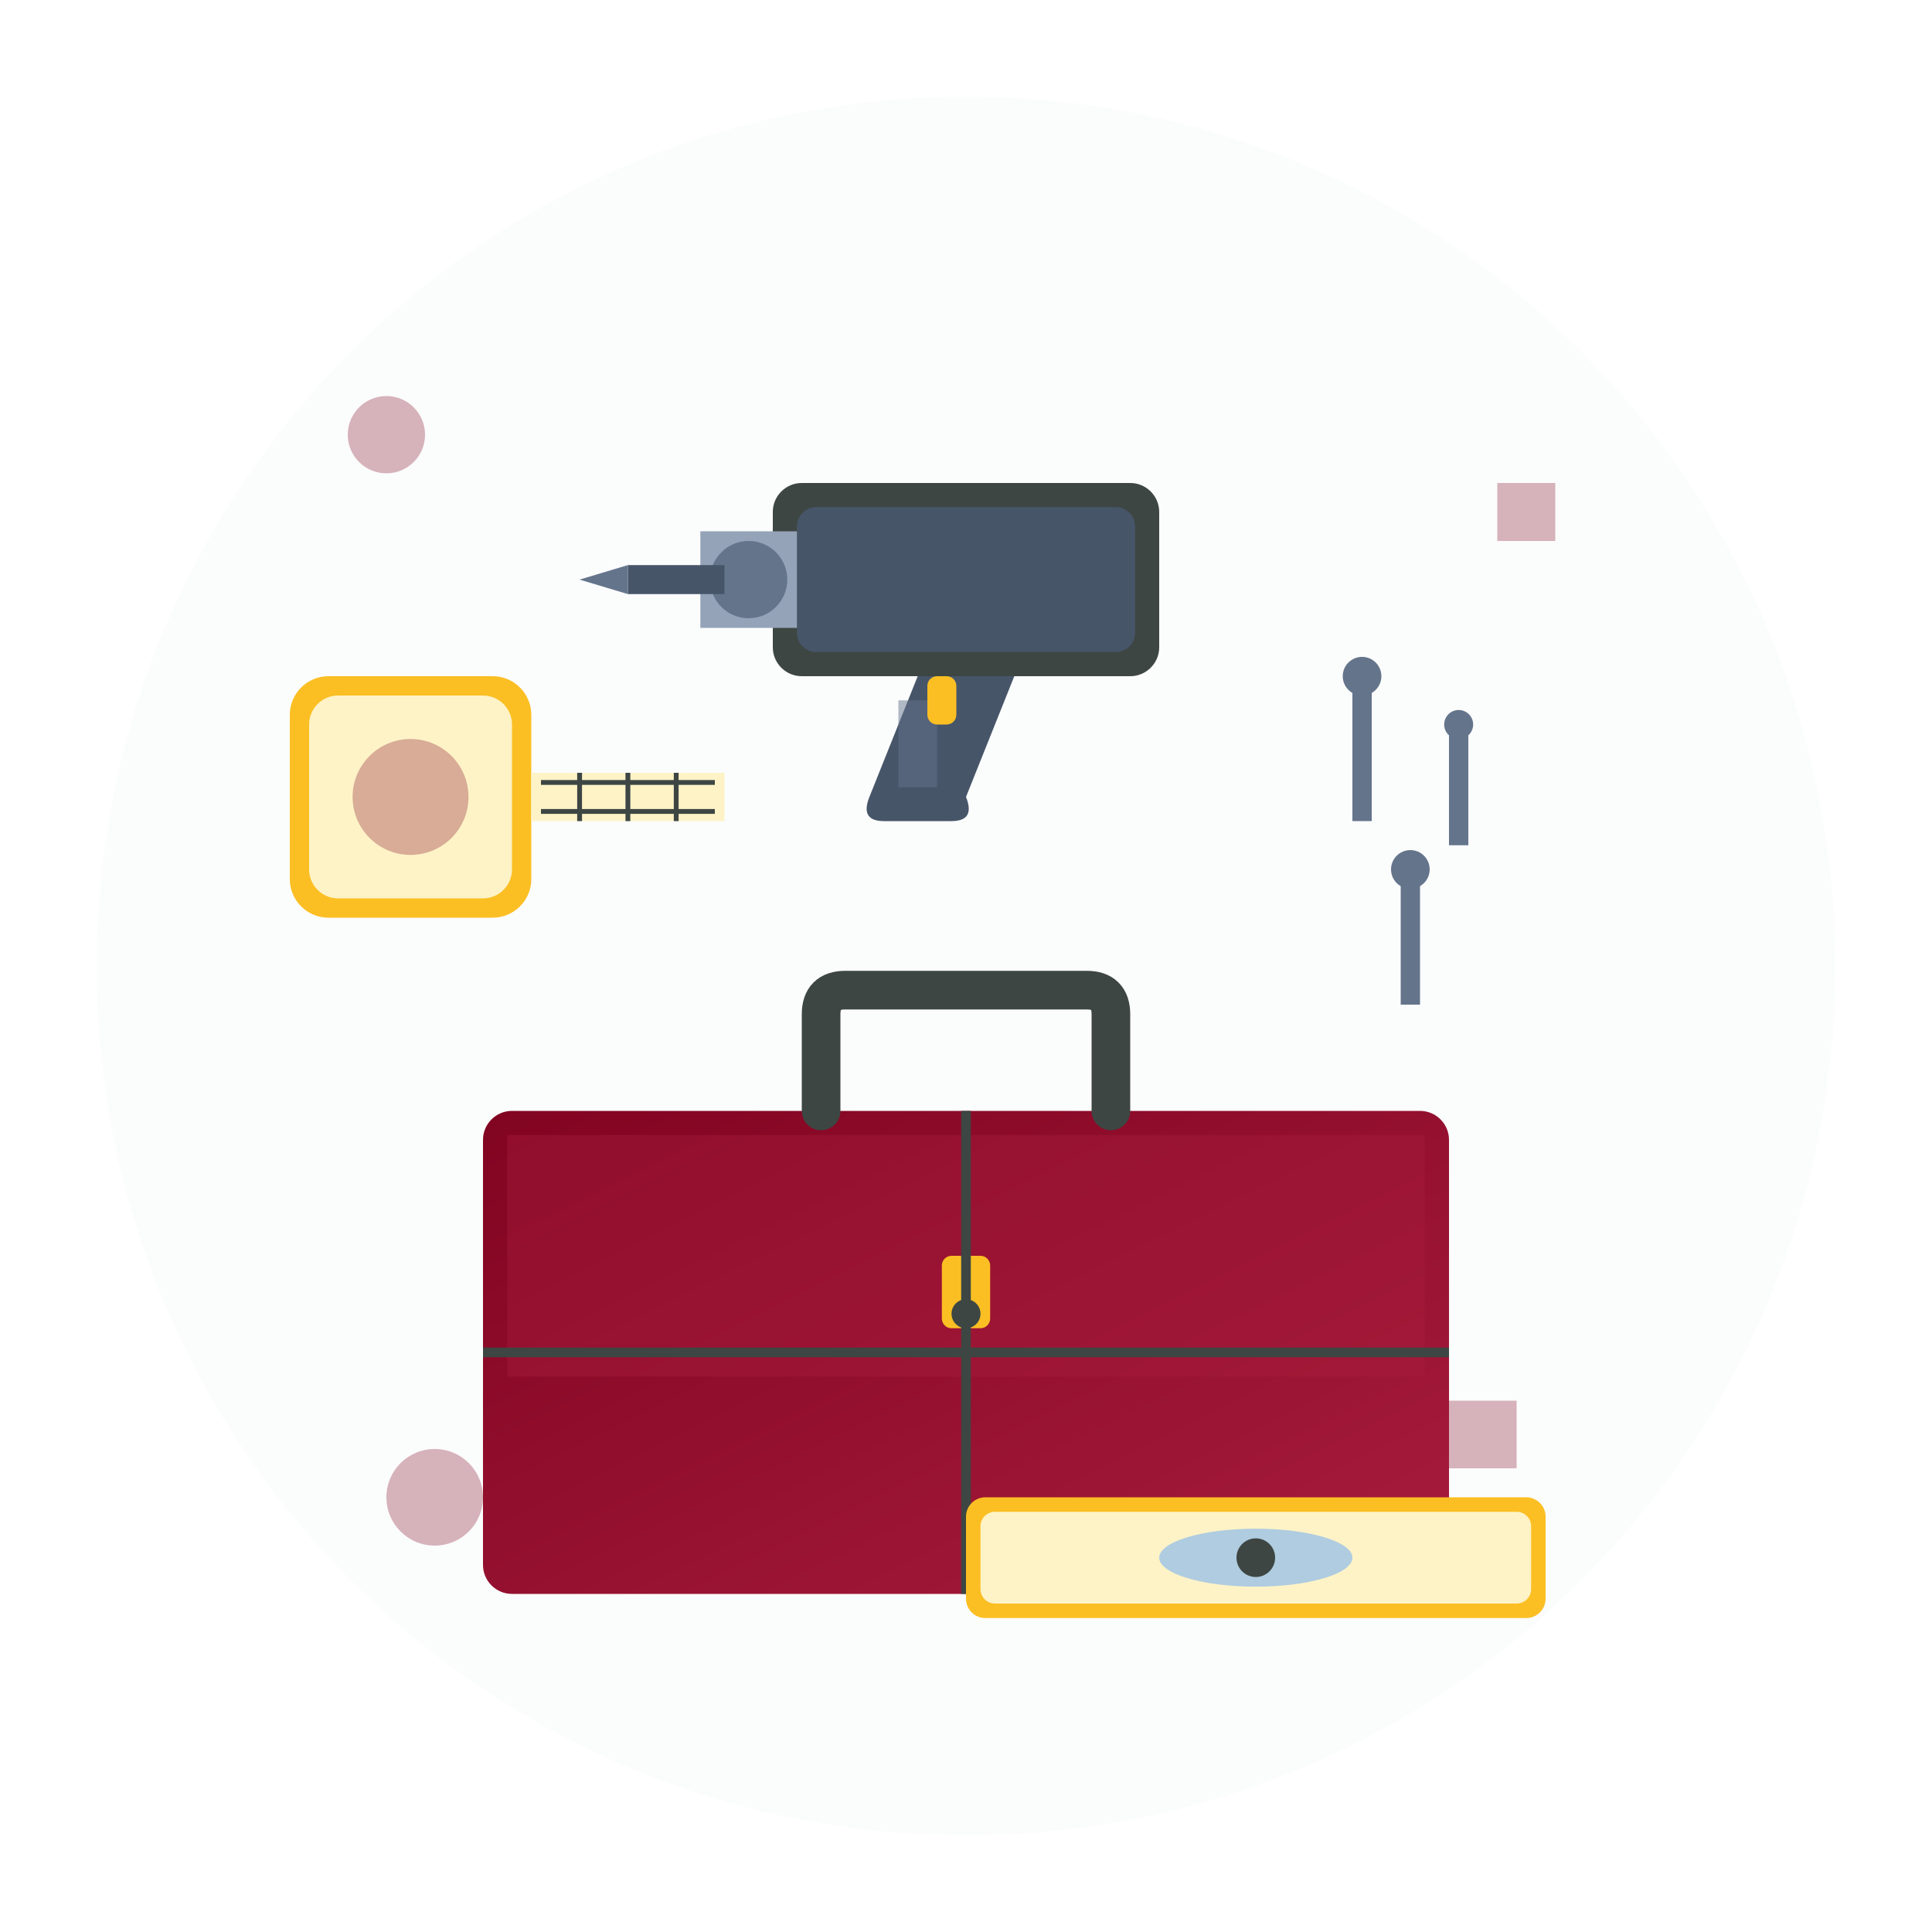
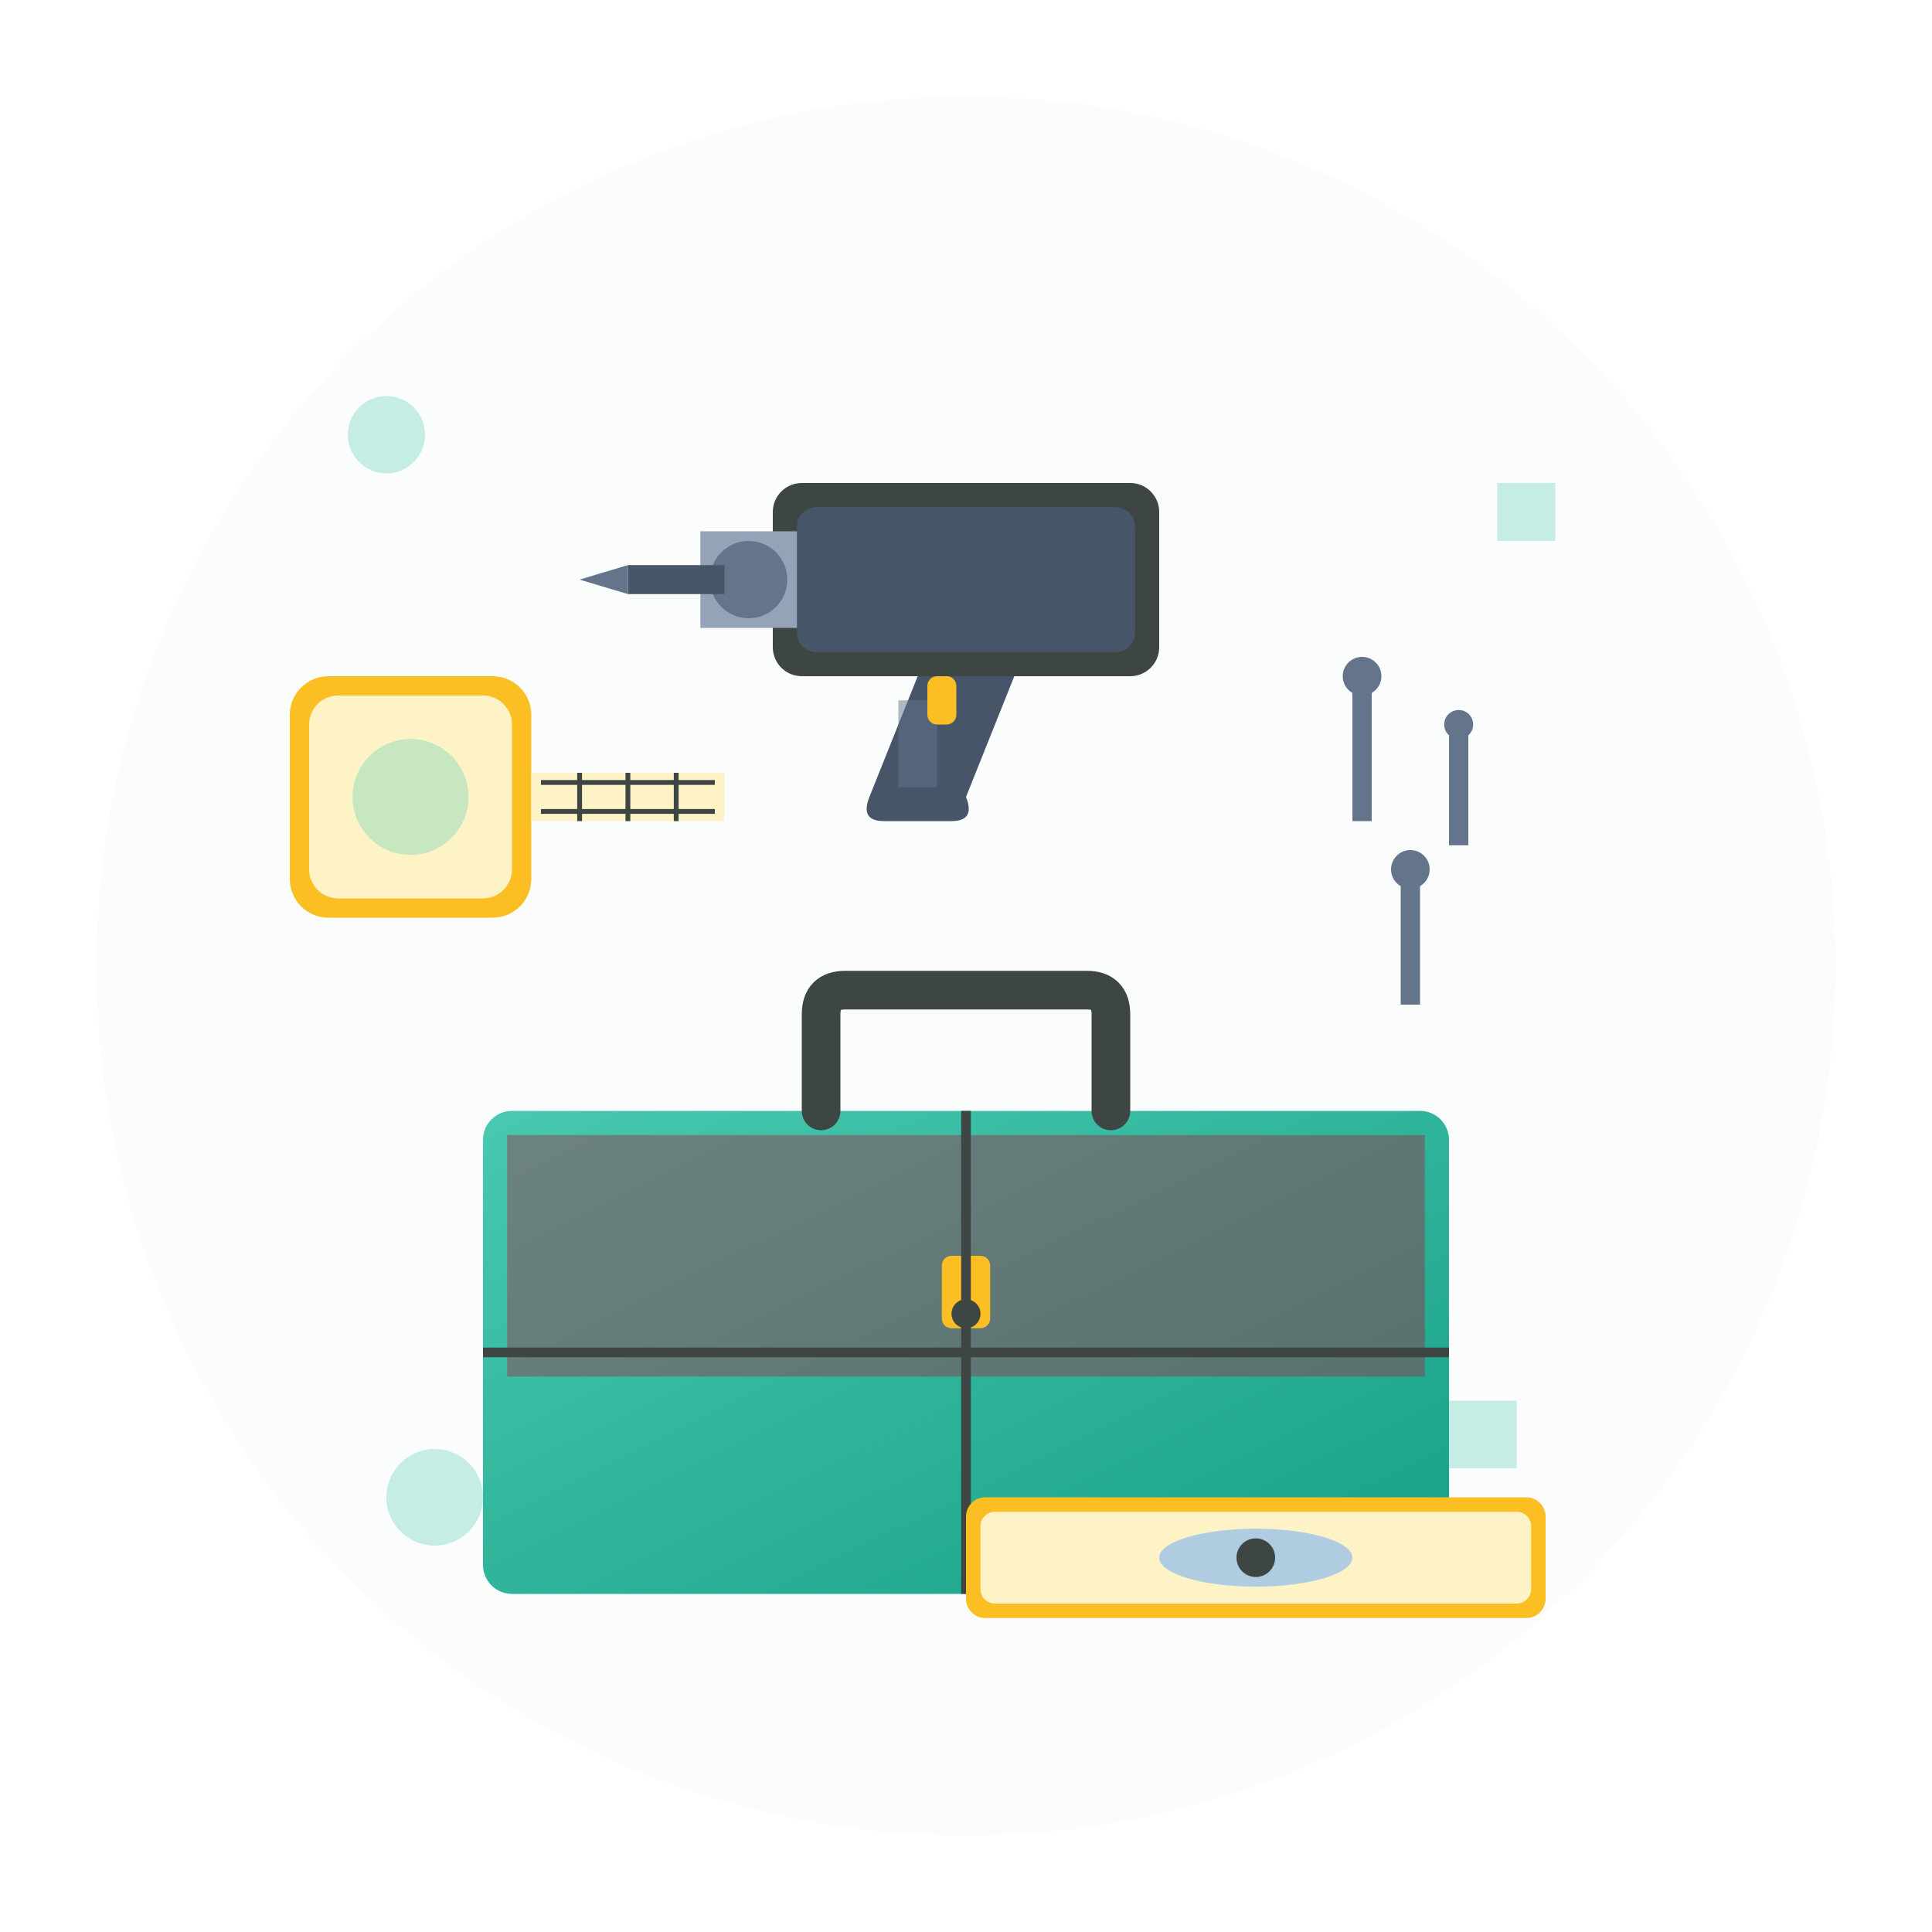
<svg xmlns="http://www.w3.org/2000/svg" viewBox="0 0 400 400">
  <defs>
    <linearGradient id="handyGrad" x1="0%" y1="0%" x2="100%" y2="100%">
-       <stop offset="0%" style="stop-color:#810421;stop-opacity:1" />
-       <stop offset="100%" style="stop-color:#a81c3d;stop-opacity:1" />
+       <stop offset="0%" style="stop-color:#48C9B0;stop-opacity:1" />
+       <stop offset="100%" style="stop-color:#16A085;stop-opacity:1" />
    </linearGradient>
  </defs>
  <circle cx="200" cy="200" r="180" fill="#f8f9fa" opacity="0.5" />
  <g opacity="0.3">
-     <circle cx="80" cy="90" r="8" fill="#810421" />
-     <rect x="310" y="100" width="12" height="12" fill="#810421" />
-     <circle cx="90" cy="310" r="10" fill="#810421" />
-     <rect x="300" y="290" width="14" height="14" fill="#810421" />
+     <circle cx="80" cy="90" r="8" fill="#48C9B0" />
+     <rect x="310" y="100" width="12" height="12" fill="#48C9B0" />
+     <circle cx="90" cy="310" r="10" fill="#48C9B0" />
+     <rect x="300" y="290" width="14" height="14" fill="#48C9B0" />
  </g>
  <g transform="translate(100, 200)">
    <rect x="0" y="30" width="200" height="100" rx="6" fill="url(#handyGrad)" />
    <rect x="5" y="35" width="190" height="50" fill="#a81c3d" opacity="0.4" />
    <path d="M 70 30 L 70 10 Q 70 5, 75 5 L 125 5 Q 130 5, 130 10 L 130 30" fill="none" stroke="#3d4643" stroke-width="8" stroke-linecap="round" />
    <rect x="95" y="60" width="10" height="15" rx="2" fill="#fbbf24" />
    <circle cx="100" cy="72" r="3" fill="#3d4643" />
    <line x1="0" y1="80" x2="200" y2="80" stroke="#3d4643" stroke-width="2" />
    <line x1="100" y1="30" x2="100" y2="130" stroke="#3d4643" stroke-width="2" />
  </g>
  <g transform="translate(120, 80)">
    <rect x="40" y="20" width="80" height="40" rx="6" fill="#3d4643" />
    <rect x="45" y="25" width="70" height="30" rx="4" fill="#475569" />
    <path d="M 70 60 L 60 85 Q 58 90, 63 90 L 77 90 Q 82 90, 80 85 L 90 60 Z" fill="#475569" />
    <rect x="66" y="65" width="8" height="18" fill="#64748b" opacity="0.5" />
    <rect x="25" y="30" width="20" height="20" fill="#94a3b8" />
    <circle cx="35" cy="40" r="8" fill="#64748b" />
    <rect x="10" y="37" width="20" height="6" fill="#475569" />
    <polygon points="10,37 0,40 10,43" fill="#64748b" />
    <rect x="72" y="60" width="6" height="10" rx="2" fill="#fbbf24" />
  </g>
  <g fill="#64748b">
    <g transform="translate(280, 140)">
      <rect x="0" y="0" width="4" height="30" />
      <circle cx="2" cy="0" r="4" />
    </g>
    <g transform="translate(300, 150)">
      <rect x="0" y="0" width="4" height="25" />
      <circle cx="2" cy="0" r="3" />
    </g>
    <g transform="translate(290, 180)">
      <rect x="0" y="0" width="4" height="28" />
      <circle cx="2" cy="0" r="4" />
    </g>
  </g>
  <g transform="translate(60, 140)">
    <rect x="0" y="0" width="50" height="50" rx="8" fill="#fbbf24" />
    <rect x="4" y="4" width="42" height="42" rx="6" fill="#fef3c7" />
    <rect x="50" y="20" width="40" height="10" fill="#fef3c7" />
    <line x1="52" y1="22" x2="88" y2="22" stroke="#3d4643" stroke-width="1" />
    <line x1="52" y1="28" x2="88" y2="28" stroke="#3d4643" stroke-width="1" />
    <g stroke="#3d4643" stroke-width="1">
      <line x1="60" y1="20" x2="60" y2="30" />
      <line x1="70" y1="20" x2="70" y2="30" />
      <line x1="80" y1="20" x2="80" y2="30" />
    </g>
-     <circle cx="25" cy="25" r="12" fill="#810421" opacity="0.3" />
+     <circle cx="25" cy="25" r="12" fill="#48C9B0" opacity="0.3" />
  </g>
  <g transform="translate(200, 310)">
    <rect x="0" y="0" width="120" height="25" rx="4" fill="#fbbf24" />
    <rect x="3" y="3" width="114" height="19" rx="3" fill="#fef3c7" />
    <ellipse cx="60" cy="12.5" rx="20" ry="6" fill="#60a5fa" opacity="0.5" />
    <circle cx="60" cy="12.5" r="4" fill="#3d4643" />
  </g>
</svg>
